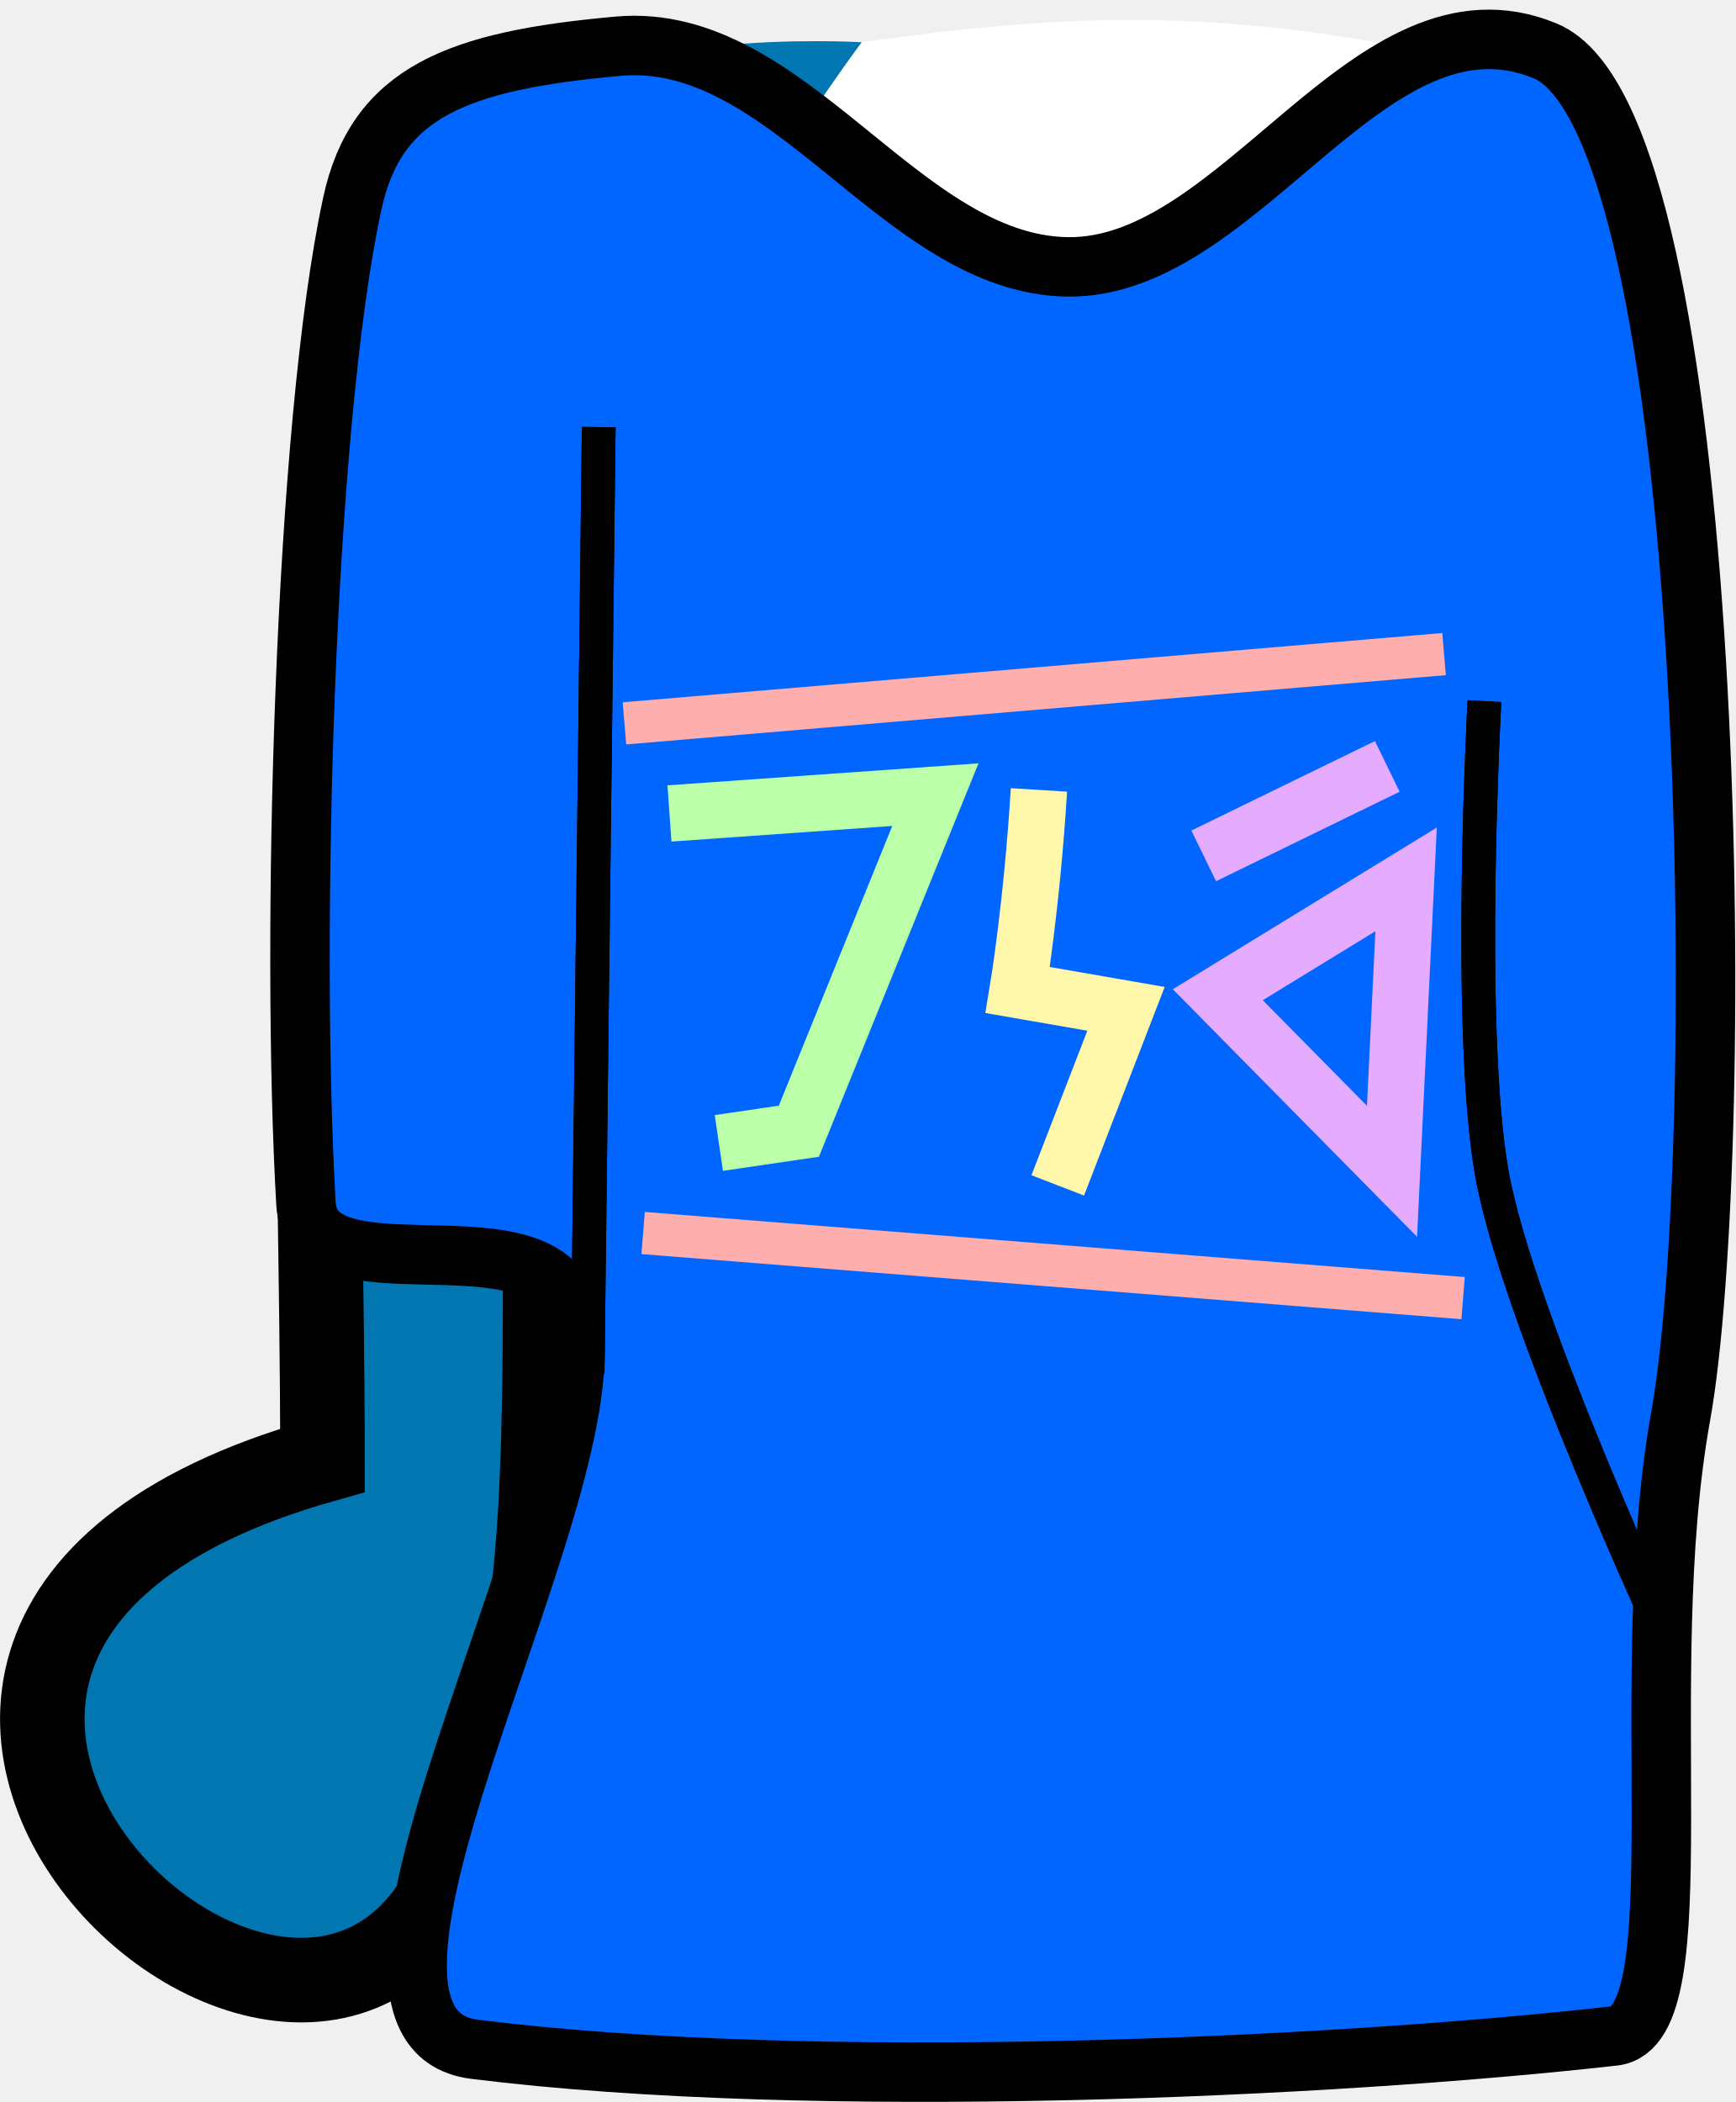
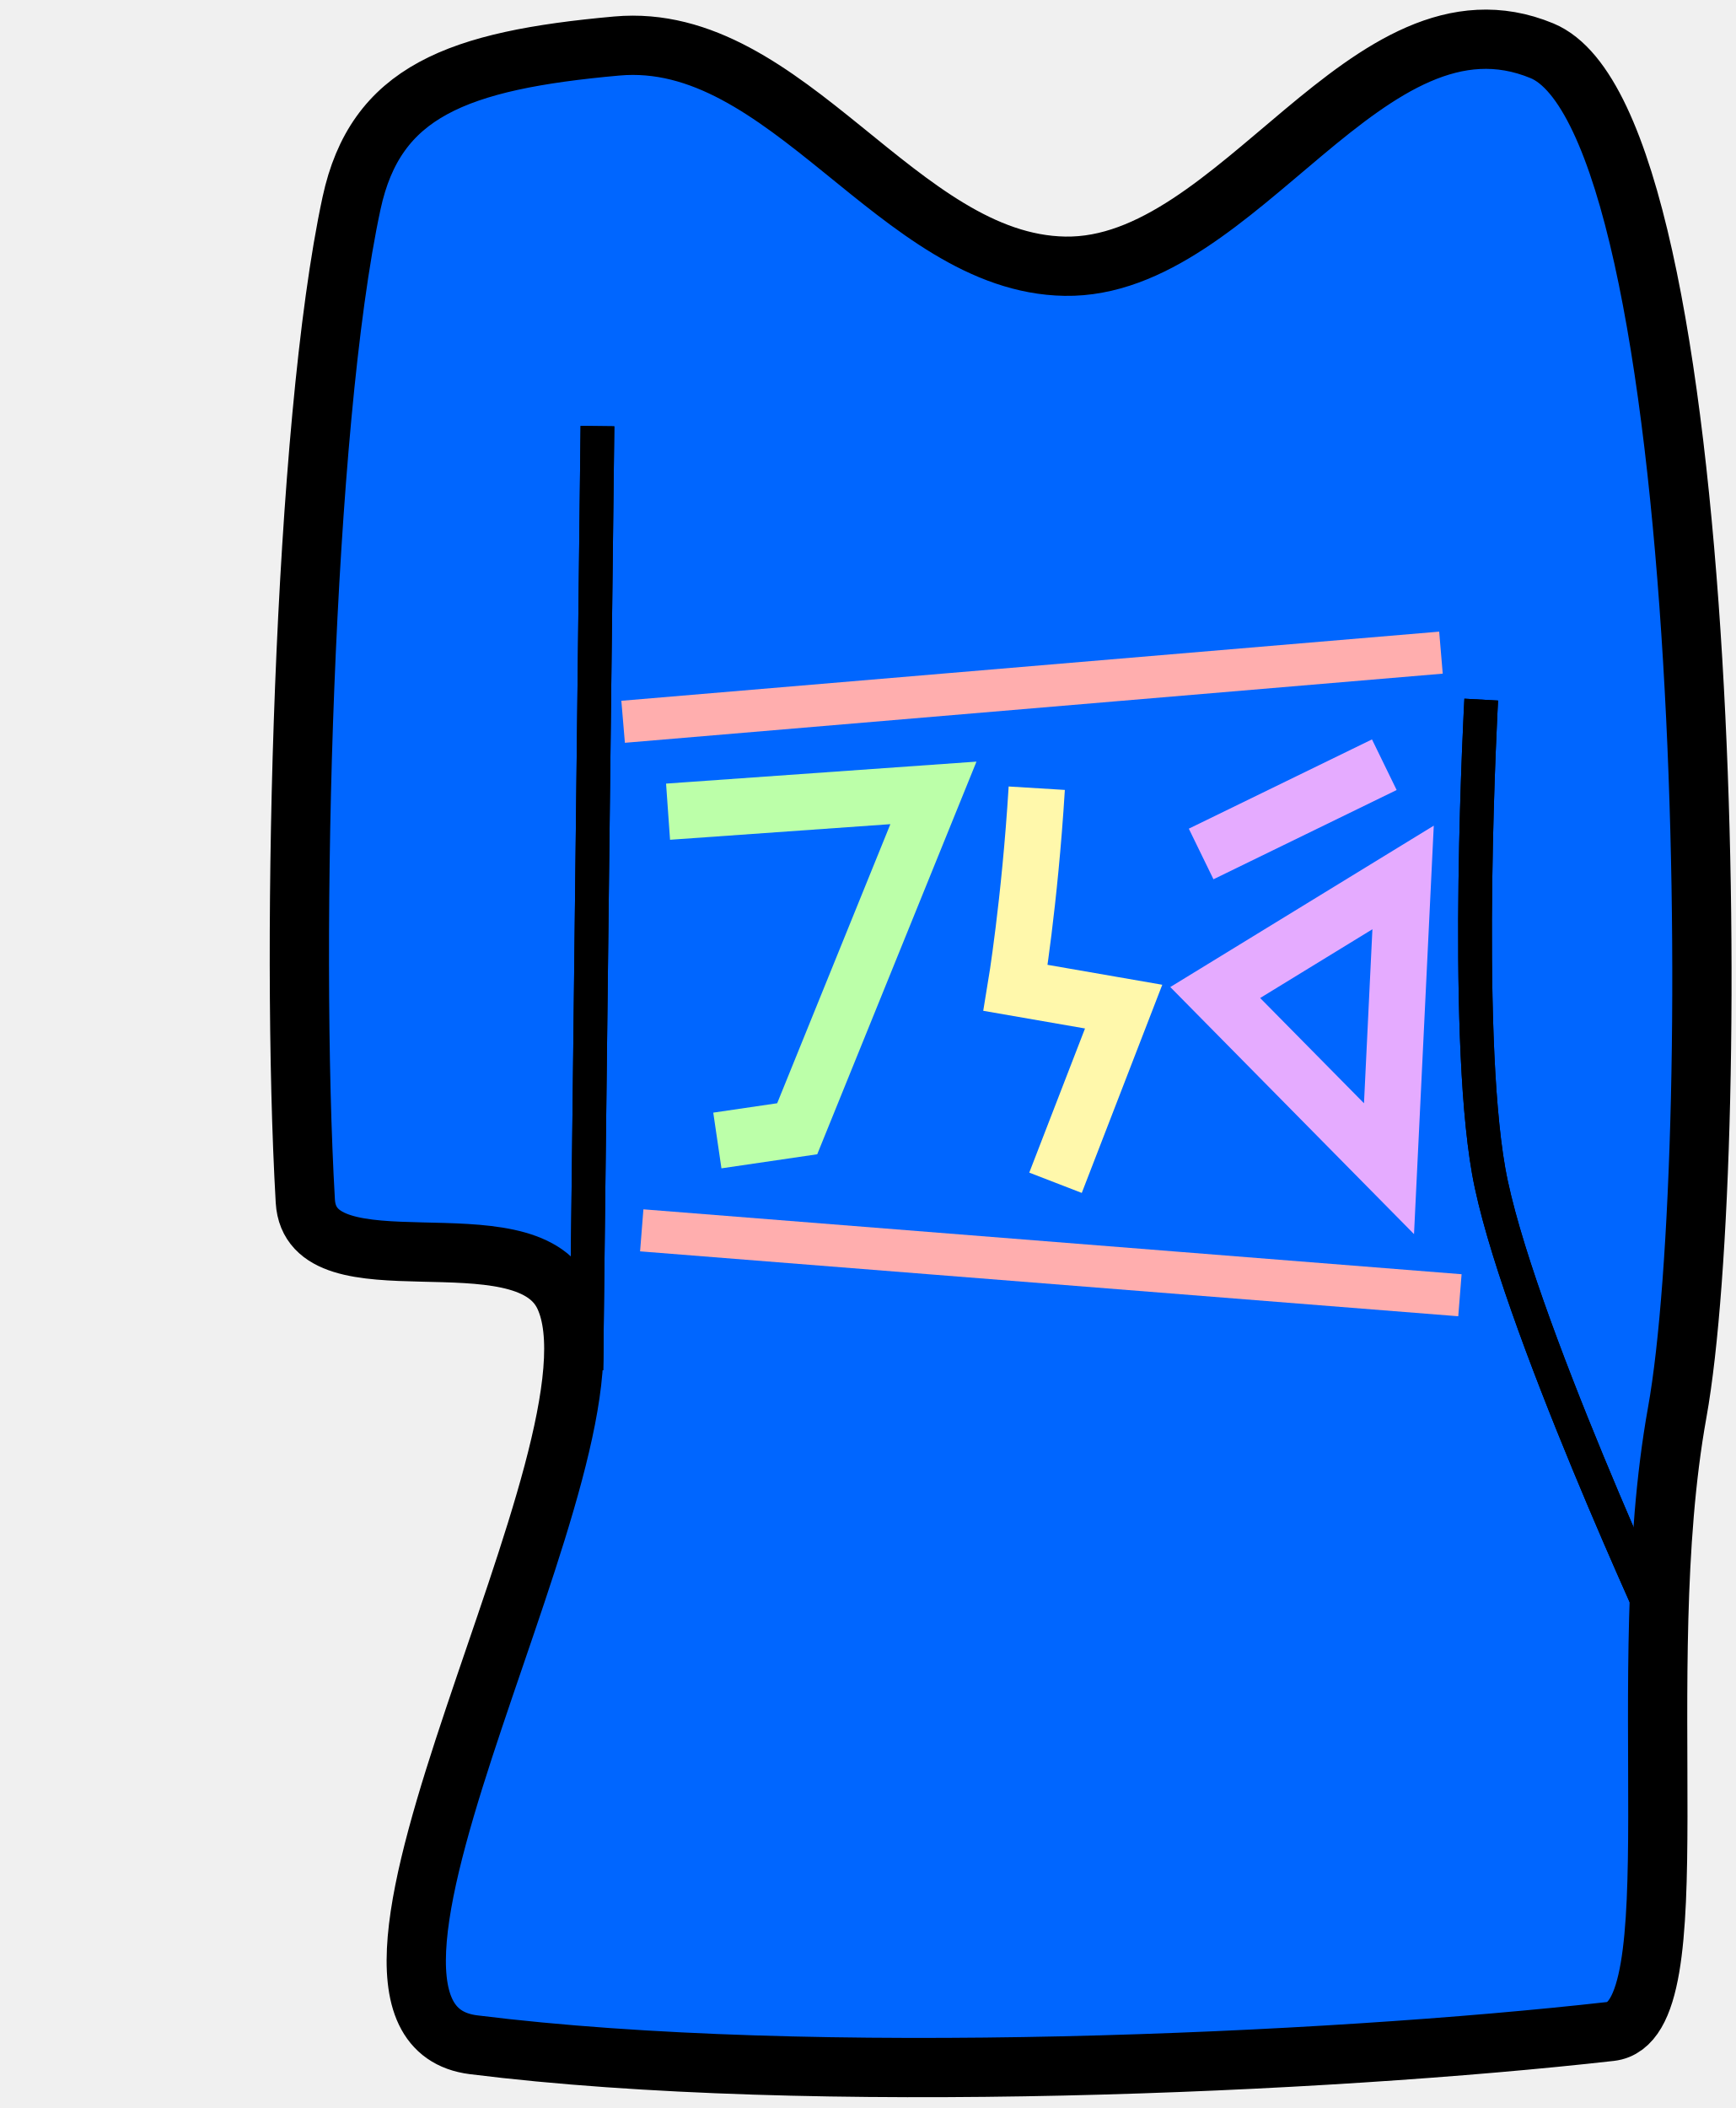
- <svg xmlns="http://www.w3.org/2000/svg" width="24.637mm" height="29.835mm" viewBox="0 0 24.637 29.835" version="1.1" id="svg8">
-   <defs id="defs2" />
-   <g id="layer1" transform="translate(-329.9728,-265.2473)" style="display:inline">
-     <g style="display:inline" id="g5165" transform="translate(329.9728,264.3188)">
-       <g style="display:inline" transform="translate(-84.4734,-131.8365)" id="layer1-0" />
-       <g id="layer3-1" transform="translate(-7.895419,-28.53037)">
-         <path id="path831-5" d="m 28.95,30.373 c 1.636,2.807 3.434,11.02 2.186,19.813 -0.037,2.612 -0.949,7.589 -0.949,8.244 0,0 -3.899,0.1 -7.229,0.036 -3.33,-0.064 -4.797,0.067 -8.216,0.063 0.029,-1.658 -5.398,-4.791 -2.268,-8.344 0,-5.167 -0.342,-10.519 0.472,-15.45 0.255,-4.327 4.856,-2.933 7.182,-4.677 2.924,-0.41 5.221,-0.527 8.822,0.314 z" style="opacity:1;fill:#ffffff;fill-opacity:1;stroke:none;stroke-width:1.2;stroke-linecap:butt;stroke-linejoin:miter;stroke-miterlimit:4;stroke-dasharray:none;stroke-opacity:1" />
-         <path id="path847" d="m 16.725,36.815 c 0.26,-2.557 3.402,-6.756 3.402,-6.756 0,0 -3.925,-0.245 -5.294,1.202 -4.368,4.619 -2.36,18.925 -2.36,18.925 0,0 -4.58,2.615 -4.156,4.06 0.59,2.015 5.98,4.4 6.424,2.696 0.444,-1.704 1.287,-13.277 1.984,-20.127 z" style="fill:#0276b1;fill-opacity:1;stroke:none;stroke-width:0.265px;stroke-linecap:butt;stroke-linejoin:miter;stroke-opacity:1" />
-         <path id="path849" d="m 28.455,29.974 c -2.412,0.045 0.895,3.69 0.649,8.447 -0.246,4.757 2.173,14.127 2.173,14.127 0,0 2.179,-16.525 -1.477,-21.956 -0.567,-0.843 1.066,-0.663 -1.346,-0.618 z" style="fill:#0276b1;fill-opacity:1;stroke:none;stroke-width:0.265px;stroke-linecap:butt;stroke-linejoin:miter;stroke-opacity:1" />
-       </g>
-       <g style="display:inline" id="layer2-2" transform="translate(-7.895419,-28.53037)">
-         <path style="fill:none;stroke:#000000;stroke-width:1.2;stroke-linecap:butt;stroke-linejoin:miter;stroke-miterlimit:4;stroke-dasharray:none;stroke-opacity:1" d="m 15.306,52.993 c -0.423,4.242 -0.48,2.928 -0.565,5.536" id="path905" />
-         <path id="path831" d="m 28.95,30.373 c 0.956,0.116 2.429,6.043 2.719,9.241 0.47,5.182 -0.392,12.935 -1.639,15.524" style="opacity:1;fill:none;fill-opacity:1;stroke:#000000;stroke-width:1.2;stroke-linecap:butt;stroke-linejoin:miter;stroke-miterlimit:4;stroke-dasharray:none;stroke-opacity:1" />
-         <path id="path856" d="m 16.395,36.579 c -1.649,5.875 0.179,15.296 -1.703,18.2 -1.274,7.36 -11.774,-1.891 -2.219,-4.593 0,-5.167 -0.342,-10.519 0.472,-15.45 0.255,-4.327 1.915,-4.084 4.441,-4.158" style="fill:none;stroke:#000000;stroke-width:1.2;stroke-linecap:butt;stroke-linejoin:miter;stroke-miterlimit:4;stroke-dasharray:none;stroke-opacity:1" />
-         <path id="path858" d="m 29.104,38.421 c -0.654,4.303 1.087,12.79 1.083,20.009" style="fill:none;stroke:#000000;stroke-width:1.2;stroke-linecap:butt;stroke-linejoin:miter;stroke-miterlimit:4;stroke-dasharray:none;stroke-opacity:1" />
-       </g>
-     </g>
-   </g>
-   <g id="layer2" transform="translate(-106.0295,-13.93704)" style="display:inline">
-     <path style="display:inline;opacity:1;fill:#0066ff;fill-opacity:1;stroke:#000000;stroke-width:0.844px;stroke-linecap:butt;stroke-linejoin:miter;stroke-opacity:1" d="m 110.373,31.022 c 0.077,1.337 3.113,0.147 3.682,1.351 1.012,2.141 -4.003,10.311 -1.288,10.651 4.807,0.601 12.149,0.265 16.174,-0.189 1.203,-0.136 0.276,-5.072 0.948,-8.804 0.673,-3.732 0.556,-18.344 -1.924,-19.371 -2.48,-1.028 -4.304,3.105 -6.786,3.065 -2.367,-0.038 -3.946,-3.35 -6.375,-3.132 -2.278,0.204 -3.432,0.649 -3.774,2.236 -0.685,3.173 -0.873,10.447 -0.657,14.194 z" id="path827-1" />
-     <path style="display:inline;fill:none;stroke:#000000;stroke-width:0.479;stroke-linecap:butt;stroke-linejoin:miter;stroke-miterlimit:4;stroke-dasharray:none;stroke-opacity:1" d="M 114.371,33.427 114.529,19.999" id="path829-0" />
-     <path style="display:inline;fill:none;stroke:#000000;stroke-width:0.479;stroke-linecap:butt;stroke-linejoin:miter;stroke-miterlimit:4;stroke-dasharray:none;stroke-opacity:1" d="m 127.102,23.889 c 0,0 -0.256,4.651 0.105,6.7 0.361,2.049 2.558,6.774 2.558,6.774" id="path833-5" />
-     <path style="display:inline;fill:#ff2ad4;fill-opacity:1;stroke:#ffaeae;stroke-width:0.6;stroke-linecap:butt;stroke-linejoin:miter;stroke-miterlimit:4;stroke-dasharray:none;stroke-opacity:1" d="m 114.894,24.204 c 11.635,-0.983 11.635,-0.983 11.635,-0.983" id="path820" />
-     <path style="display:inline;fill:none;stroke:#bcffa9;stroke-width:0.8;stroke-linecap:butt;stroke-linejoin:miter;stroke-miterlimit:4;stroke-dasharray:none;stroke-opacity:1" d="m 115.533,25.483 c 3.775,-0.267 3.775,-0.267 3.775,-0.267 l -1.938,4.777 -1.136,0.167" id="path867" />
-     <path style="display:inline;fill:none;stroke:#fff8ab;stroke-width:0.8;stroke-linecap:butt;stroke-linejoin:miter;stroke-miterlimit:4;stroke-dasharray:none;stroke-opacity:1" d="m 120.778,25.149 c -0.1,1.637 -0.301,2.84 -0.301,2.84 l 1.537,0.267 -0.969,2.506" id="path869" />
-     <path style="display:inline;fill:none;stroke:#e5abff;stroke-width:0.8;stroke-linecap:butt;stroke-linejoin:miter;stroke-miterlimit:4;stroke-dasharray:none;stroke-opacity:1" d="m 123.317,28.056 2.673,-1.637 -0.2,4.143 z" id="path871" />
-     <path style="display:inline;fill:none;stroke:#e5abff;stroke-width:0.8;stroke-linecap:butt;stroke-linejoin:miter;stroke-miterlimit:4;stroke-dasharray:none;stroke-opacity:1" d="m 123.117,26.085 2.606,-1.27" id="path873" />
-     <path style="display:inline;fill:#ff2ad4;fill-opacity:1;stroke:#ffaeae;stroke-width:0.6;stroke-linecap:butt;stroke-linejoin:miter;stroke-miterlimit:4;stroke-dasharray:none;stroke-opacity:1" d="m 115.159,31.438 c 11.64,0.924 11.64,0.924 11.64,0.924" id="path820-4" />
-     <path style="fill:none;stroke:#000000;stroke-width:0.479;stroke-linecap:butt;stroke-linejoin:miter;stroke-miterlimit:4;stroke-dasharray:none;stroke-opacity:1" d="M 114.371,33.427 114.529,19.999" id="path829" />
-     <path style="fill:none;stroke:#000000;stroke-width:0.479;stroke-linecap:butt;stroke-linejoin:miter;stroke-miterlimit:4;stroke-dasharray:none;stroke-opacity:1" d="m 127.102,23.889 c 0,0 -0.256,4.651 0.105,6.7 0.361,2.049 2.558,6.774 2.558,6.774" id="path833" />
+ <svg xmlns="http://www.w3.org/2000/svg" width="100%" height="100%" viewBox="0 0 70 85" version="1.1" xml:space="preserve" style="fill-rule:evenodd;clip-rule:evenodd;">
+   <g id="Re-ink" transform="matrix(1,0,0,1,-300.556,-39.5066)">
+     <path id="path827-1" d="M312.868,87.936C313.086,91.725 321.693,88.352 323.307,91.766C326.175,97.833 311.959,120.994 319.655,121.957C333.281,123.661 354.092,122.708 365.503,121.42C368.913,121.035 366.284,107.043 368.191,96.464C370.098,85.884 369.766,44.466 362.738,41.554C355.709,38.641 350.536,50.356 343.501,50.241C336.79,50.132 332.315,40.745 325.43,41.362C318.973,41.942 315.702,43.203 314.732,47.701C312.791,56.697 312.257,77.314 312.868,87.936Z" style="fill:rgb(0,102,255);fill-rule:nonzero;stroke:black;stroke-width:2.39px;" />
+     <path id="path829-0" d="M324.201,94.752L324.649,56.689" style="fill:none;fill-rule:nonzero;stroke:black;stroke-width:1.36px;" />
+     <path id="path833-5" d="M360.288,67.717C360.288,67.717 359.561,80.902 360.586,86.711C361.611,92.519 367.836,105.913 367.836,105.913" style="fill:none;fill-rule:nonzero;stroke:black;stroke-width:1.36px;" />
+     <path id="path820" d="M325.684,68.611L358.664,65.823" style="fill:none;fill-rule:nonzero;stroke:rgb(255,174,174);stroke-width:1.7px;" />
+     <path id="path867" d="M327.496,72.236L338.197,71.478L332.704,85.021L329.484,85.494" style="fill:none;fill-rule:nonzero;stroke:rgb(188,255,169);stroke-width:2.27px;" />
+     <path id="path869" d="M342.364,71.289C342.08,75.929 341.511,79.339 341.511,79.339L345.868,80.096L343.121,87.199" style="fill:none;fill-rule:nonzero;stroke:rgb(255,248,171);stroke-width:2.27px;" />
+     <path id="path871" d="M349.561,79.528L357.137,74.888L356.569,86.631L349.561,79.528Z" style="fill:none;fill-rule:nonzero;stroke:rgb(229,171,255);stroke-width:2.27px;" />
+     <path id="path873" d="M348.993,73.941L356.38,70.342" style="fill:none;fill-rule:nonzero;stroke:rgb(229,171,255);stroke-width:2.27px;" />
+     <path id="path820-4" d="M326.435,89.117L359.429,91.734" style="fill:none;fill-rule:nonzero;stroke:rgb(255,174,174);stroke-width:1.7px;" />
+     <path id="path829" d="M324.201,94.752L324.649,56.689" style="fill:none;fill-rule:nonzero;stroke:black;stroke-width:1.36px;" />
+     <path id="path833" d="M360.288,67.717C360.288,67.717 359.561,80.902 360.586,86.711C361.611,92.519 367.836,105.913 367.836,105.913" style="fill:none;fill-rule:nonzero;stroke:black;stroke-width:1.36px;" />
  </g>
</svg>
